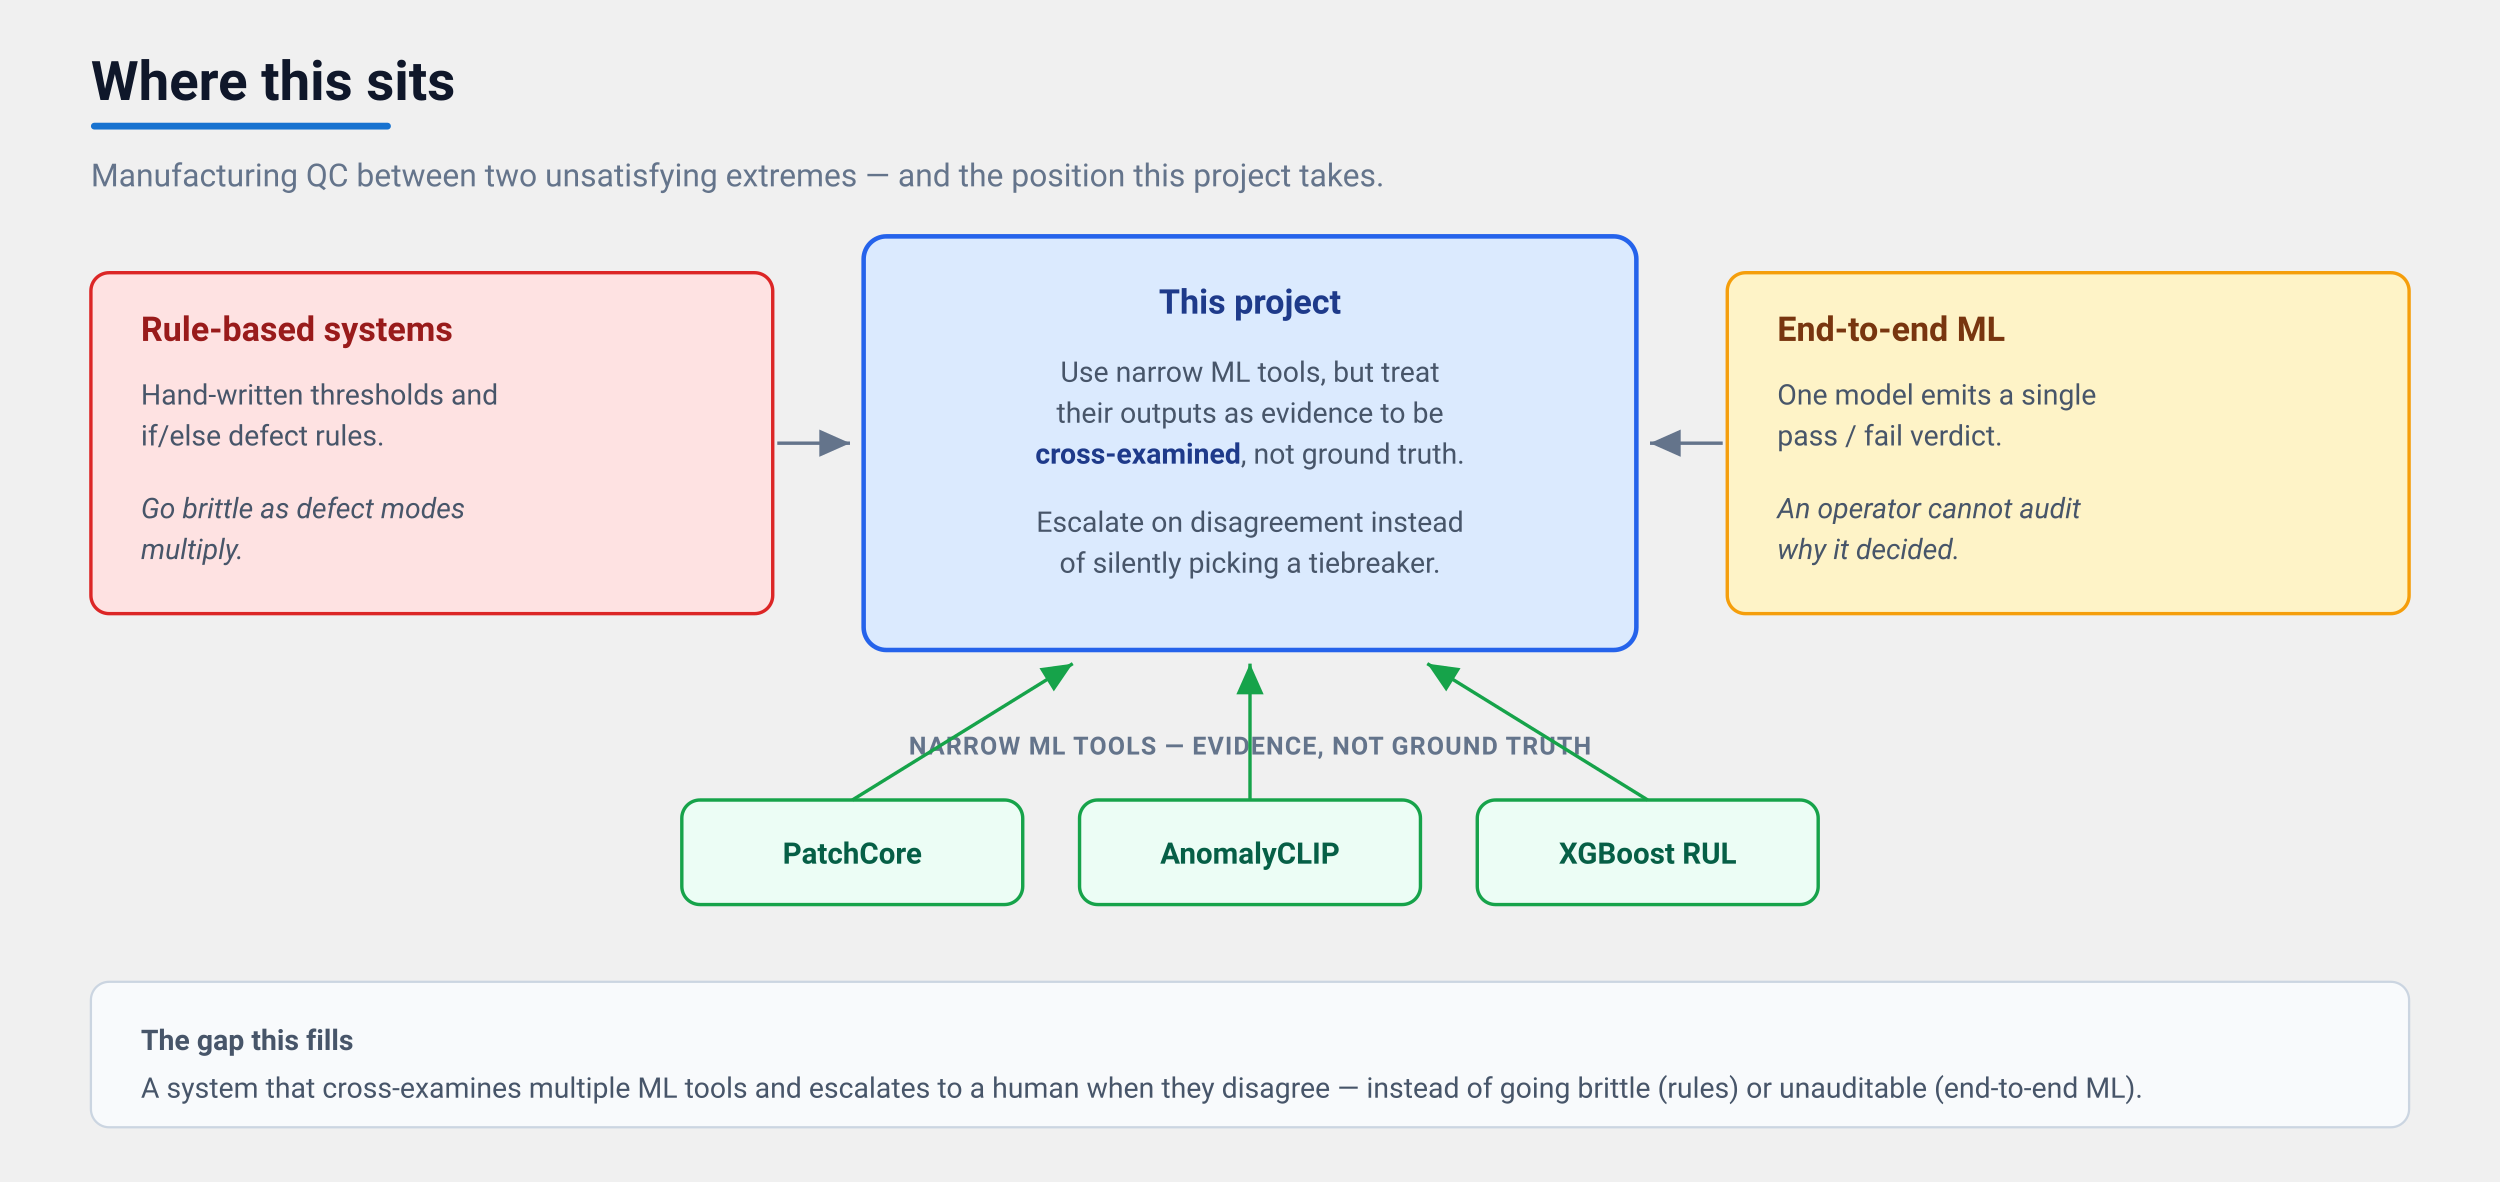
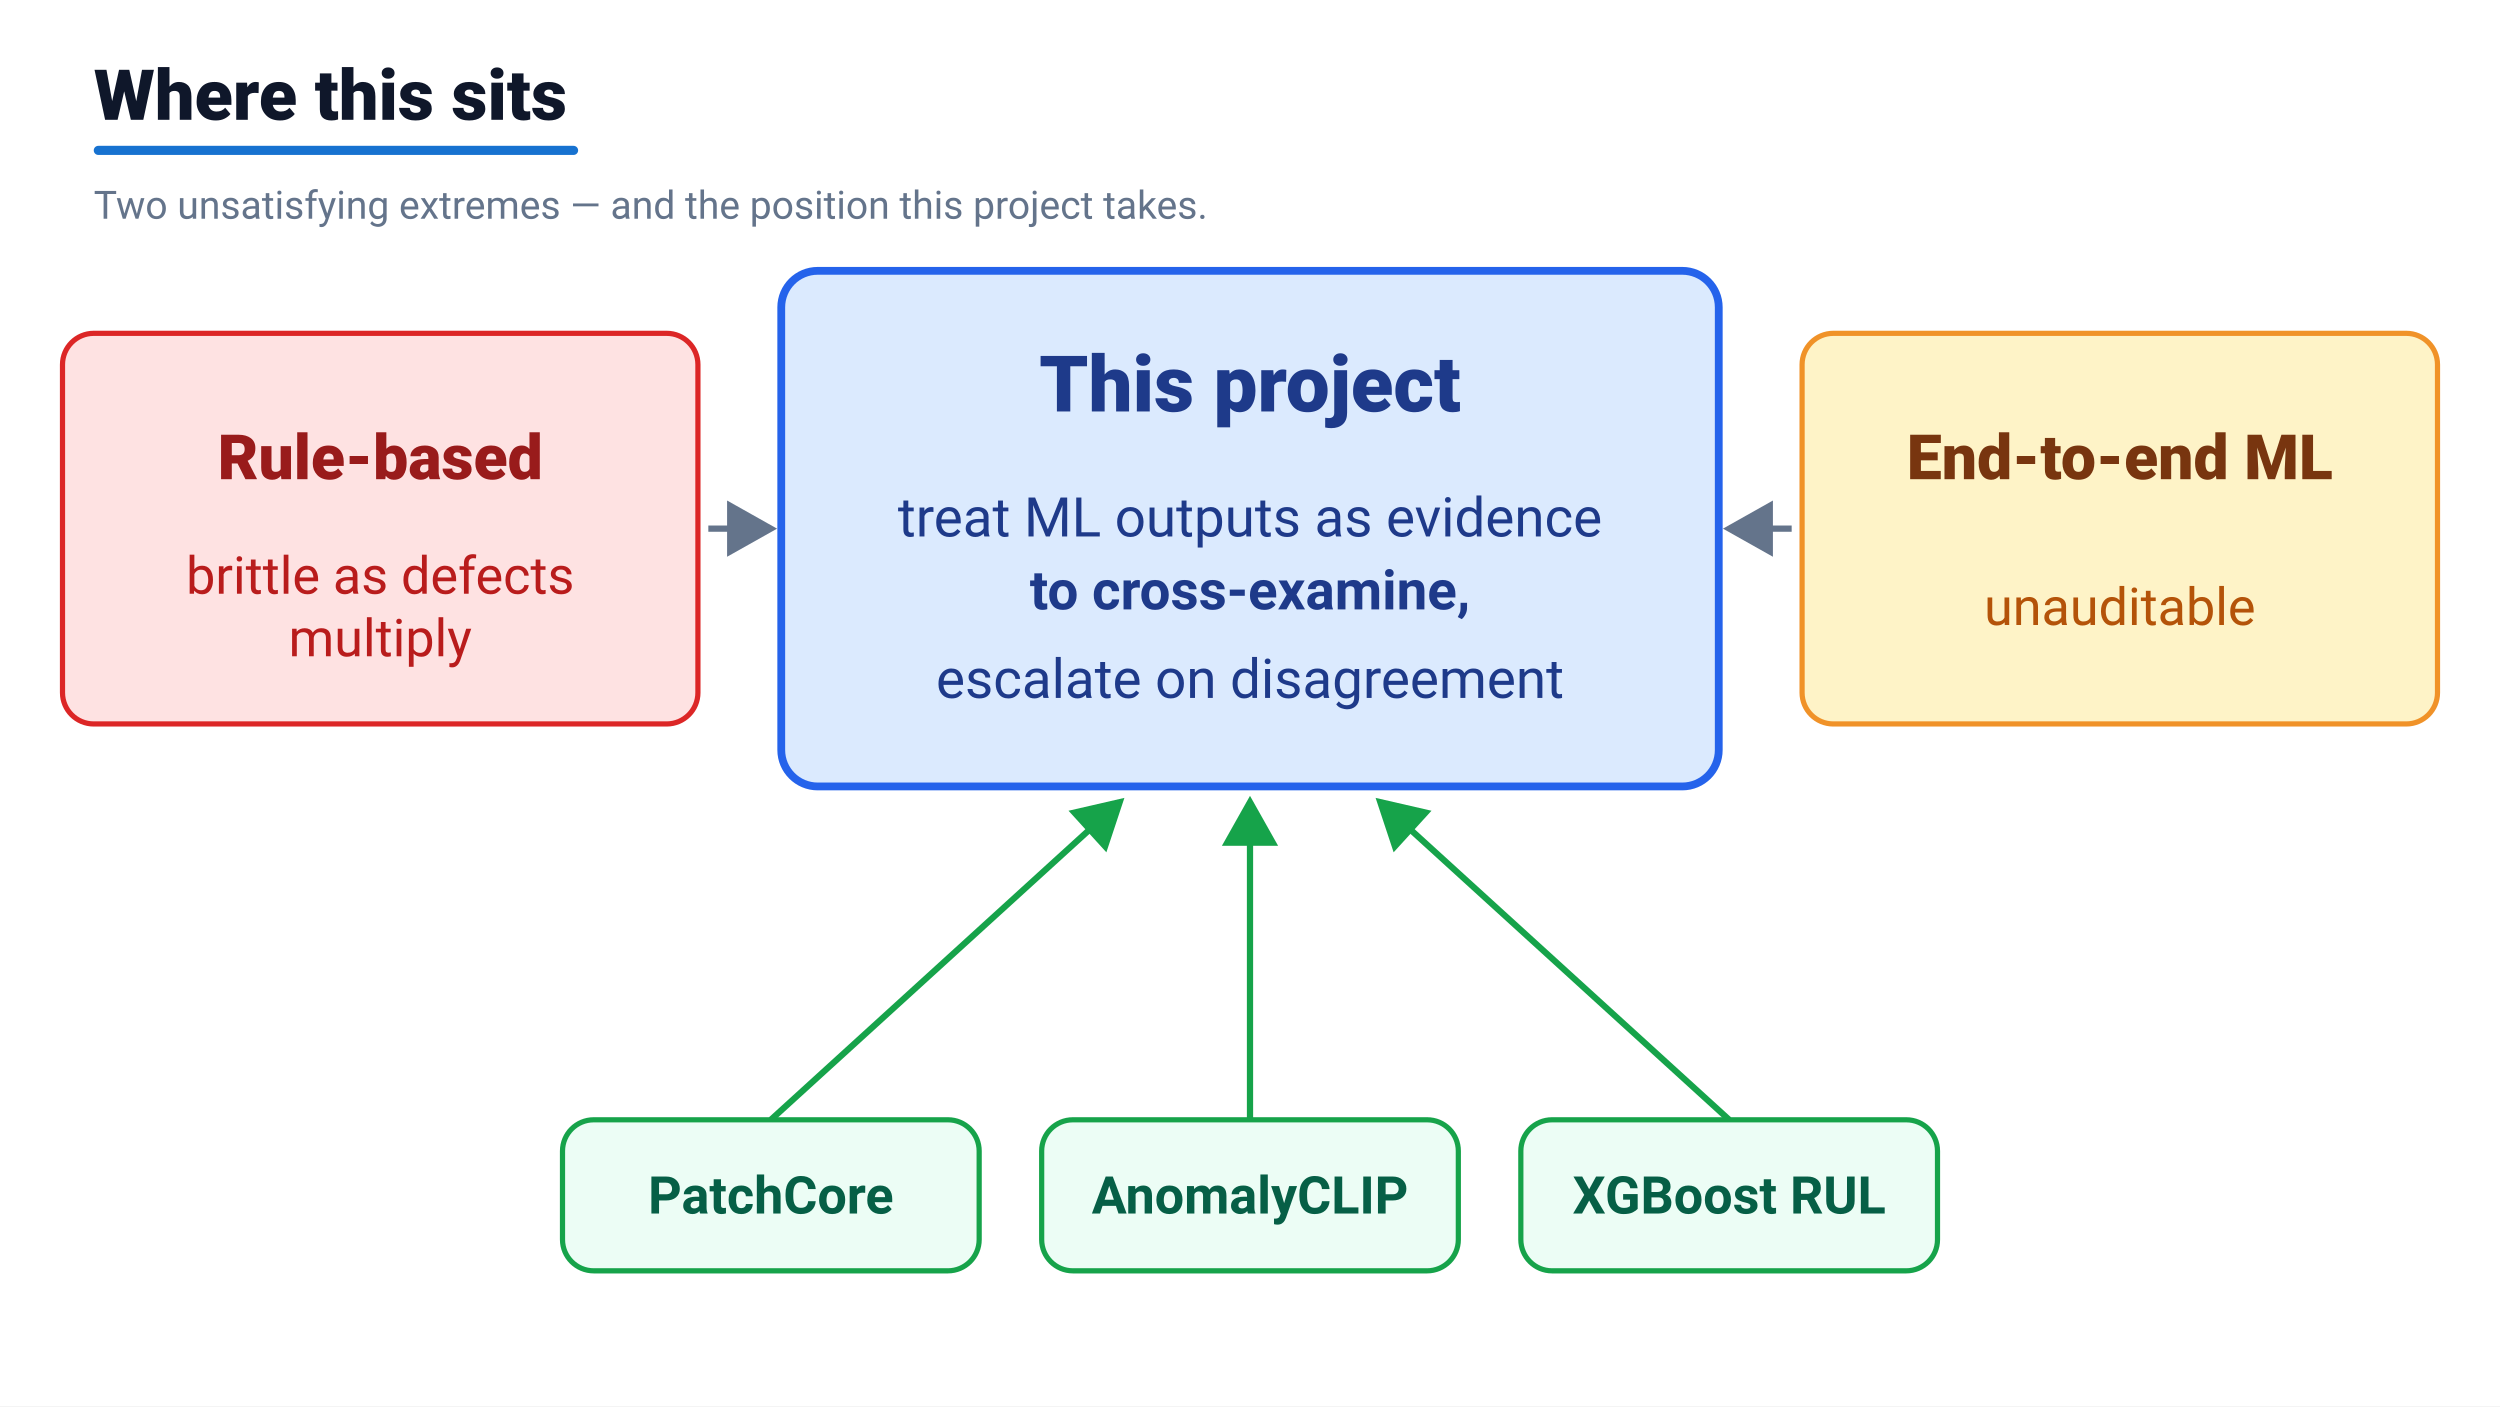
- <svg xmlns="http://www.w3.org/2000/svg" viewBox="0 0 1100 520" font-family="ui-sans-serif, system-ui, -apple-system, 'Segoe UI', Roboto, sans-serif">
+ <svg xmlns="http://www.w3.org/2000/svg" viewBox="0 0 960 540" font-family="ui-sans-serif, system-ui, -apple-system, 'Segoe UI', Roboto, sans-serif">
  <defs>
-     <marker id="pp-ev" markerWidth="10" markerHeight="8" refX="9" refY="4" orient="auto" markerUnits="strokeWidth">
-       <path d="M0,0 L0,8 L9,4 z" fill="#16a34a" />
+     <marker id="pp-ev" markerWidth="9" markerHeight="9" refX="7" refY="4.5" orient="auto" markerUnits="strokeWidth">
+       <path d="M0,0 L8,4.5 L0,9 z" fill="#16a34a" />
    </marker>
-     <marker id="pp-n" markerWidth="10" markerHeight="8" refX="9" refY="4" orient="auto" markerUnits="strokeWidth">
-       <path d="M0,0 L0,8 L9,4 z" fill="#64748b" />
+     <marker id="pp-n" markerWidth="9" markerHeight="9" refX="7" refY="4.5" orient="auto" markerUnits="strokeWidth">
+       <path d="M0,0 L8,4.5 L0,9 z" fill="#64748b" />
    </marker>
  </defs>
-   <style>
-     .pp-title{font-size:24px;font-weight:700;fill:#0f172a}
-     .pp-sub{font-size:14px;fill:#64748b}
-     .pp-h{font-size:15px;font-weight:700}
-     .pp-b{font-size:12.5px;fill:#475569}
-     .pp-cap{font-size:11px;fill:#64748b;letter-spacing:.5px;font-weight:700}
-     .pp-chip{font-size:13px;font-weight:600;fill:#065f46}
-   </style>
-   <text x="40" y="44" class="pp-title">Where this sits</text>
-   <rect x="40" y="54" width="132" height="3" rx="1.5" fill="#1772d0" />
-   <text x="40" y="82" class="pp-sub">Manufacturing QC between two unsatisfying extremes — and the position this project takes.</text>
-   <rect x="40" y="120" width="300" height="150" rx="8" fill="#fee2e2" stroke="#dc2626" stroke-width="1.5" />
-   <text x="62" y="150" class="pp-h" fill="#991b1b">Rule-based systems</text>
-   <text x="62" y="178" class="pp-b">Hand-written thresholds and</text>
-   <text x="62" y="196" class="pp-b">if/else defect rules.</text>
-   <text x="62" y="228" class="pp-b" font-style="italic" fill="#991b1b">Go brittle as defect modes</text>
-   <text x="62" y="246" class="pp-b" font-style="italic" fill="#991b1b">multiply.</text>
-   <rect x="760" y="120" width="300" height="150" rx="8" fill="#fef3c7" stroke="#f59e0b" stroke-width="1.5" />
-   <text x="782" y="150" class="pp-h" fill="#78350f">End-to-end ML</text>
-   <text x="782" y="178" class="pp-b">One model emits a single</text>
-   <text x="782" y="196" class="pp-b">pass / fail verdict.</text>
-   <text x="782" y="228" class="pp-b" font-style="italic" fill="#78350f">An operator cannot audit</text>
-   <text x="782" y="246" class="pp-b" font-style="italic" fill="#78350f">why it decided.</text>
-   <rect x="380" y="104" width="340" height="182" rx="10" fill="#dbeafe" stroke="#2563eb" stroke-width="2" />
-   <text x="550" y="138" text-anchor="middle" class="pp-h" fill="#1e3a8a" font-size="16">This project</text>
-   <text x="550" y="168" text-anchor="middle" class="pp-b">Use narrow ML tools, but treat</text>
-   <text x="550" y="186" text-anchor="middle" class="pp-b">their outputs as evidence to be</text>
-   <text x="550" y="204" text-anchor="middle" class="pp-b">
-     <tspan font-weight="700" fill="#1e3a8a">cross-examined</tspan>, not ground truth.</text>
-   <text x="550" y="234" text-anchor="middle" class="pp-b">Escalate on disagreement instead</text>
-   <text x="550" y="252" text-anchor="middle" class="pp-b">of silently picking a tiebreaker.</text>
-   <line x1="342" y1="195" x2="374" y2="195" stroke="#64748b" stroke-width="1.5" marker-end="url(#pp-n)" />
-   <line x1="758" y1="195" x2="726" y2="195" stroke="#64748b" stroke-width="1.5" marker-end="url(#pp-n)" />
-   <text x="550" y="332" text-anchor="middle" class="pp-cap">NARROW ML TOOLS — EVIDENCE, NOT GROUND TRUTH</text>
-   <rect x="300" y="352" width="150" height="46" rx="8" fill="#ecfdf5" stroke="#16a34a" stroke-width="1.5" />
-   <text x="375" y="380" text-anchor="middle" class="pp-chip">PatchCore</text>
-   <rect x="475" y="352" width="150" height="46" rx="8" fill="#ecfdf5" stroke="#16a34a" stroke-width="1.5" />
-   <text x="550" y="380" text-anchor="middle" class="pp-chip">AnomalyCLIP</text>
-   <rect x="650" y="352" width="150" height="46" rx="8" fill="#ecfdf5" stroke="#16a34a" stroke-width="1.5" />
-   <text x="725" y="380" text-anchor="middle" class="pp-chip">XGBoost RUL</text>
-   <line x1="375" y1="352" x2="472" y2="292" stroke="#16a34a" stroke-width="1.5" marker-end="url(#pp-ev)" />
-   <line x1="550" y1="352" x2="550" y2="292" stroke="#16a34a" stroke-width="1.5" marker-end="url(#pp-ev)" />
-   <line x1="725" y1="352" x2="628" y2="292" stroke="#16a34a" stroke-width="1.5" marker-end="url(#pp-ev)" />
-   <rect x="40" y="432" width="1020" height="64" rx="8" fill="#f8fafc" stroke="#cbd5e1" stroke-width="1" />
-   <text x="62" y="462" class="pp-b" font-weight="700" fill="#0f172a">The gap this fills</text>
-   <text x="62" y="483" class="pp-b">A system that cross-examines multiple ML tools and escalates to a human when they disagree — instead of going brittle (rules) or unauditable (end-to-end ML).</text>
+   <rect x="0" y="0" width="960" height="540" fill="#ffffff" />
+   <text x="36" y="46" font-size="27" font-weight="800" fill="#0f172a">Where this sits</text>
+   <rect x="36" y="56" width="186" height="3.5" rx="1.75" fill="#1772d0" />
+   <text x="36" y="84" font-size="15" fill="#64748b">Two unsatisfying extremes — and the position this project takes.</text>
+   <rect x="24" y="128" width="244" height="150" rx="12" fill="#fee2e2" stroke="#dc2626" stroke-width="2" />
+   <text x="146" y="184" text-anchor="middle" font-size="24" font-weight="800" fill="#991b1b">Rule-based</text>
+   <text x="146" y="228" text-anchor="middle" font-size="20" fill="#b91c1c">brittle as defects</text>
+   <text x="146" y="252" text-anchor="middle" font-size="20" fill="#b91c1c">multiply</text>
+   <rect x="692" y="128" width="244" height="150" rx="12" fill="#fef3c7" stroke="#f09228" stroke-width="2" />
+   <text x="814" y="184" text-anchor="middle" font-size="24" font-weight="800" fill="#78350f">End-to-end ML</text>
+   <text x="814" y="240" text-anchor="middle" font-size="20" fill="#b45309">unauditable</text>
+   <rect x="300" y="104" width="360" height="198" rx="14" fill="#dbeafe" stroke="#2563eb" stroke-width="3" />
+   <text x="480" y="158" text-anchor="middle" font-size="30" font-weight="800" fill="#1e3a8a">This project</text>
+   <text x="480" y="206" text-anchor="middle" font-size="21" fill="#1e3a8a">treat ML outputs as evidence</text>
+   <text x="480" y="234" text-anchor="middle" font-size="21" font-weight="700" fill="#1e3a8a">to cross-examine,</text>
+   <text x="480" y="268" text-anchor="middle" font-size="21" fill="#1e3a8a">escalate on disagreement</text>
+   <line x1="272" y1="203" x2="296" y2="203" stroke="#64748b" stroke-width="2.4" marker-end="url(#pp-n)" />
+   <line x1="688" y1="203" x2="664" y2="203" stroke="#64748b" stroke-width="2.4" marker-end="url(#pp-n)" />
+   <rect x="216" y="430" width="160" height="58" rx="12" fill="#ecfdf5" stroke="#16a34a" stroke-width="2" />
+   <text x="296" y="466" text-anchor="middle" font-size="20" font-weight="700" fill="#065f46">PatchCore</text>
+   <rect x="400" y="430" width="160" height="58" rx="12" fill="#ecfdf5" stroke="#16a34a" stroke-width="2" />
+   <text x="480" y="466" text-anchor="middle" font-size="20" font-weight="700" fill="#065f46">AnomalyCLIP</text>
+   <rect x="584" y="430" width="160" height="58" rx="12" fill="#ecfdf5" stroke="#16a34a" stroke-width="2" />
+   <text x="664" y="466" text-anchor="middle" font-size="20" font-weight="700" fill="#065f46">XGBoost RUL</text>
+   <line x1="296" y1="430" x2="430" y2="308" stroke="#16a34a" stroke-width="2.4" marker-end="url(#pp-ev)" />
+   <line x1="480" y1="430" x2="480" y2="308" stroke="#16a34a" stroke-width="2.4" marker-end="url(#pp-ev)" />
+   <line x1="664" y1="430" x2="530" y2="308" stroke="#16a34a" stroke-width="2.4" marker-end="url(#pp-ev)" />
</svg>
